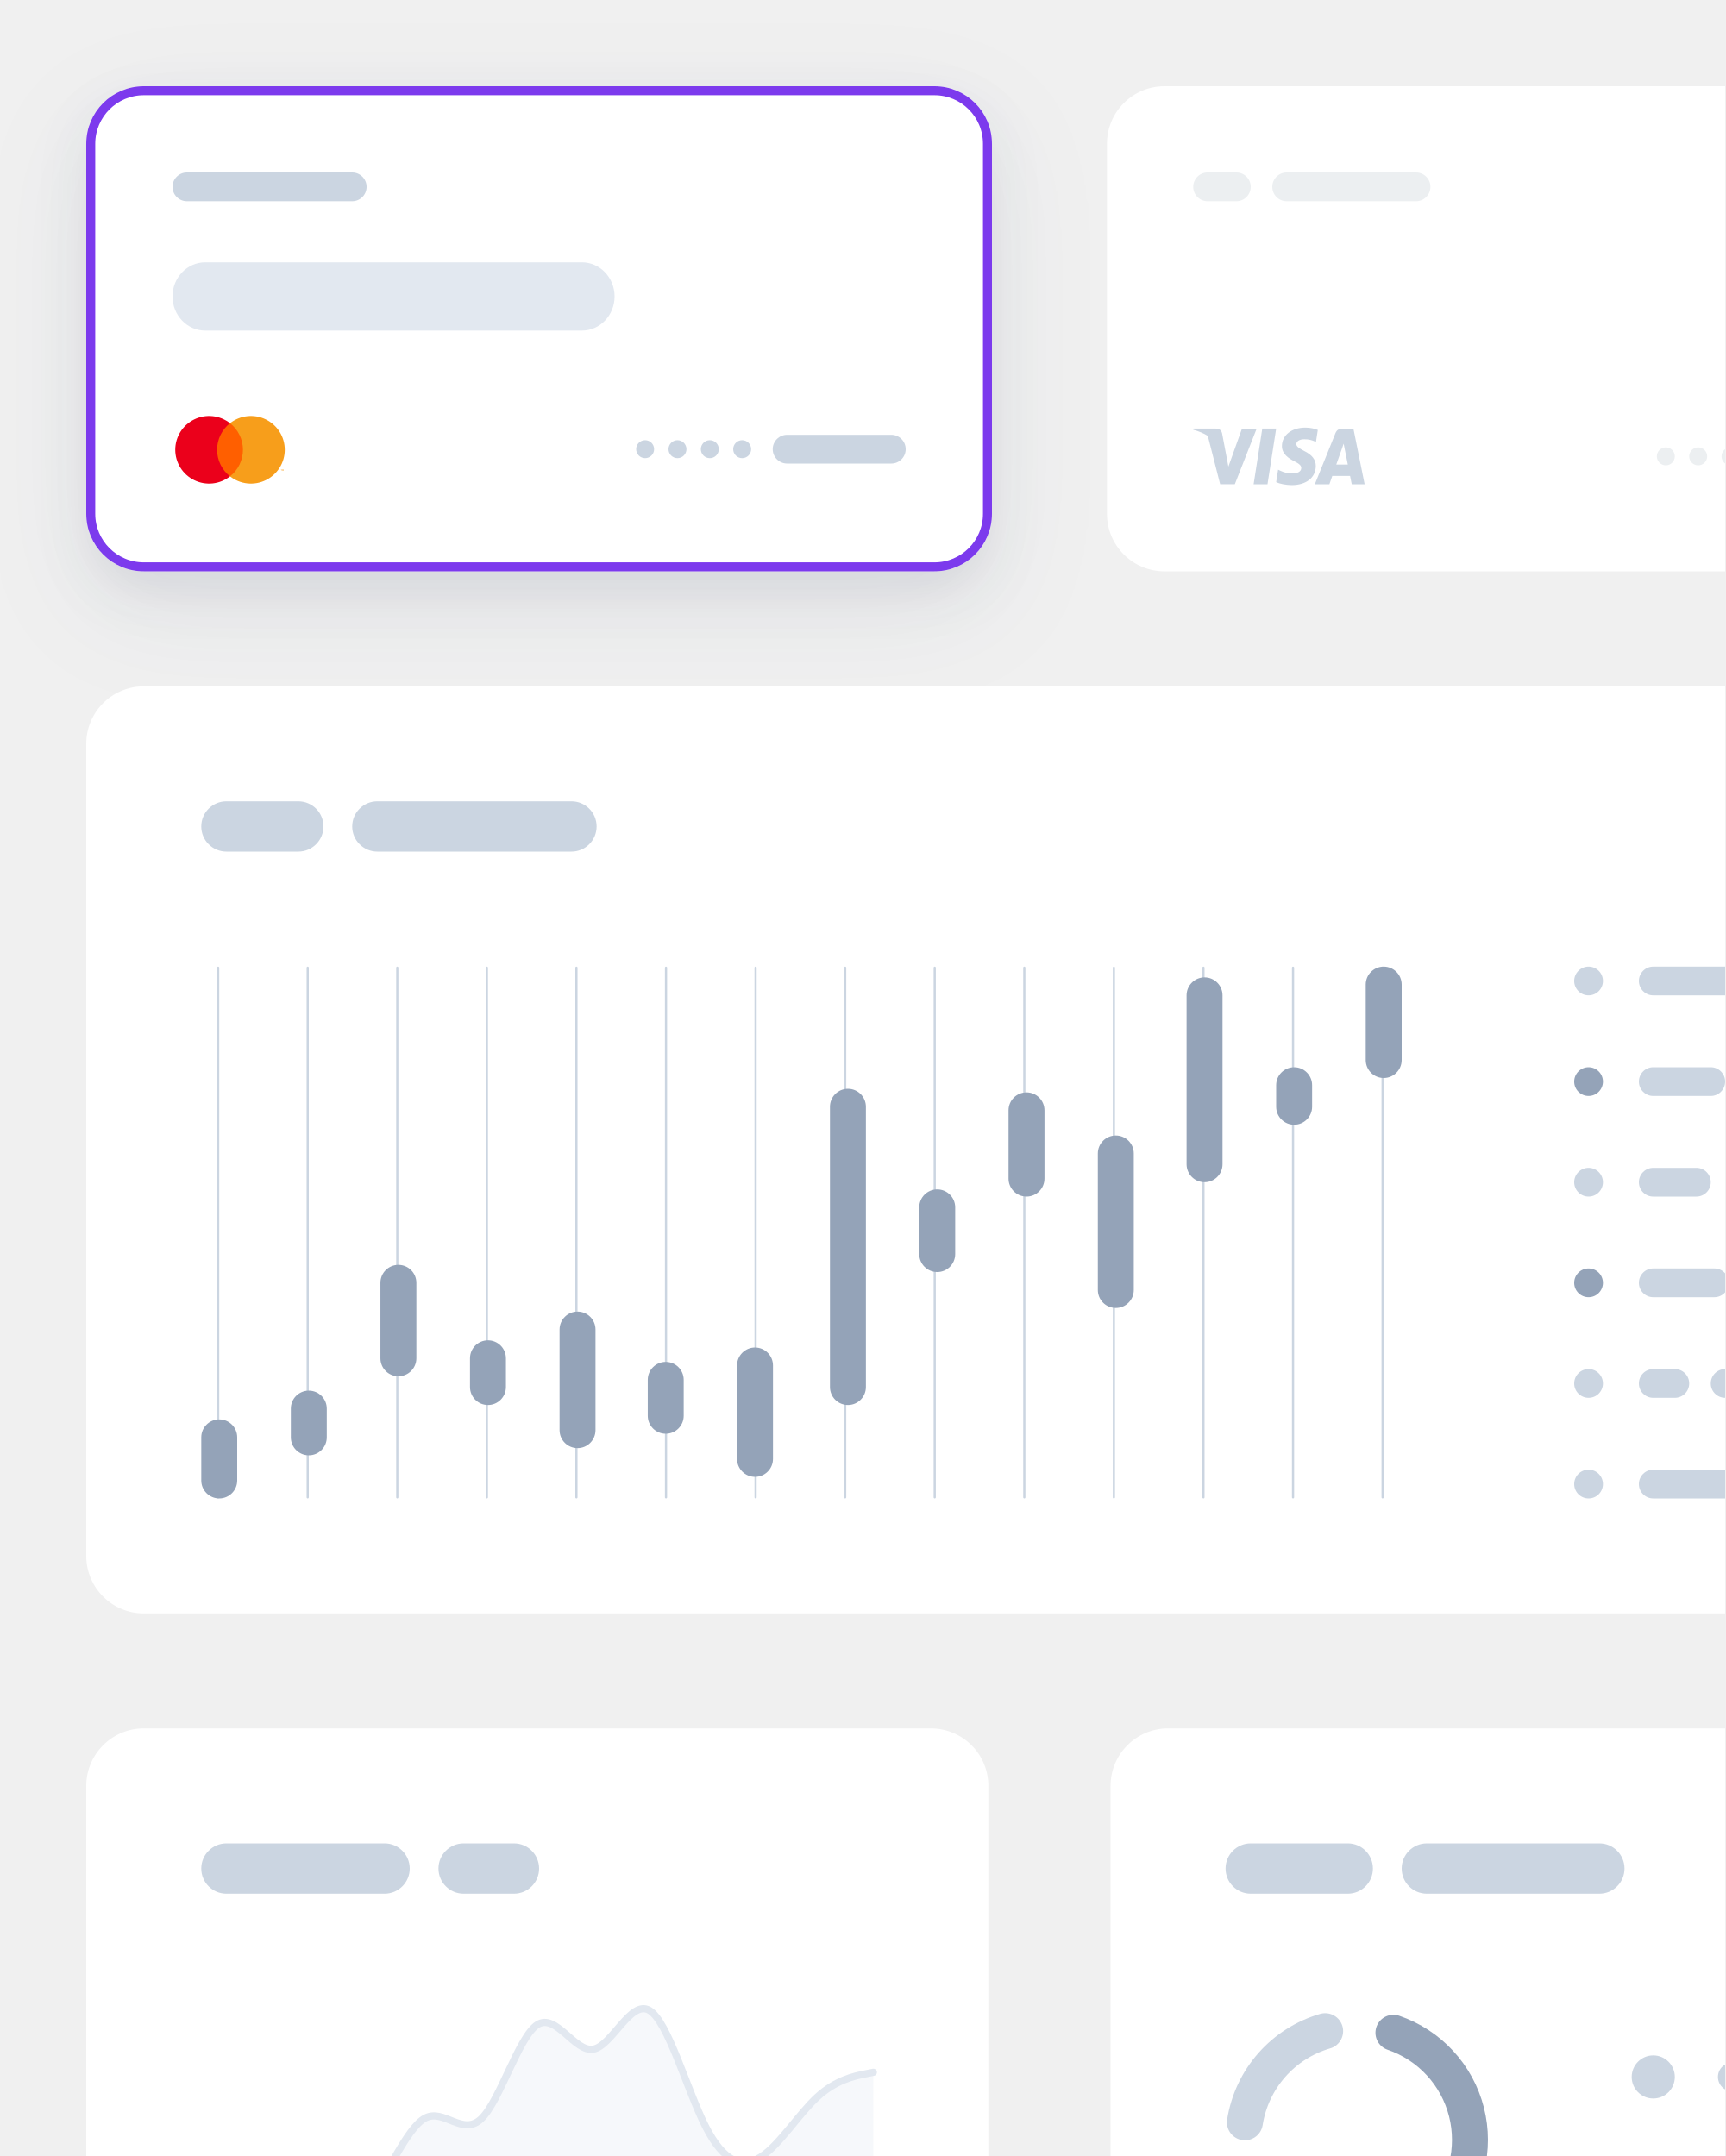
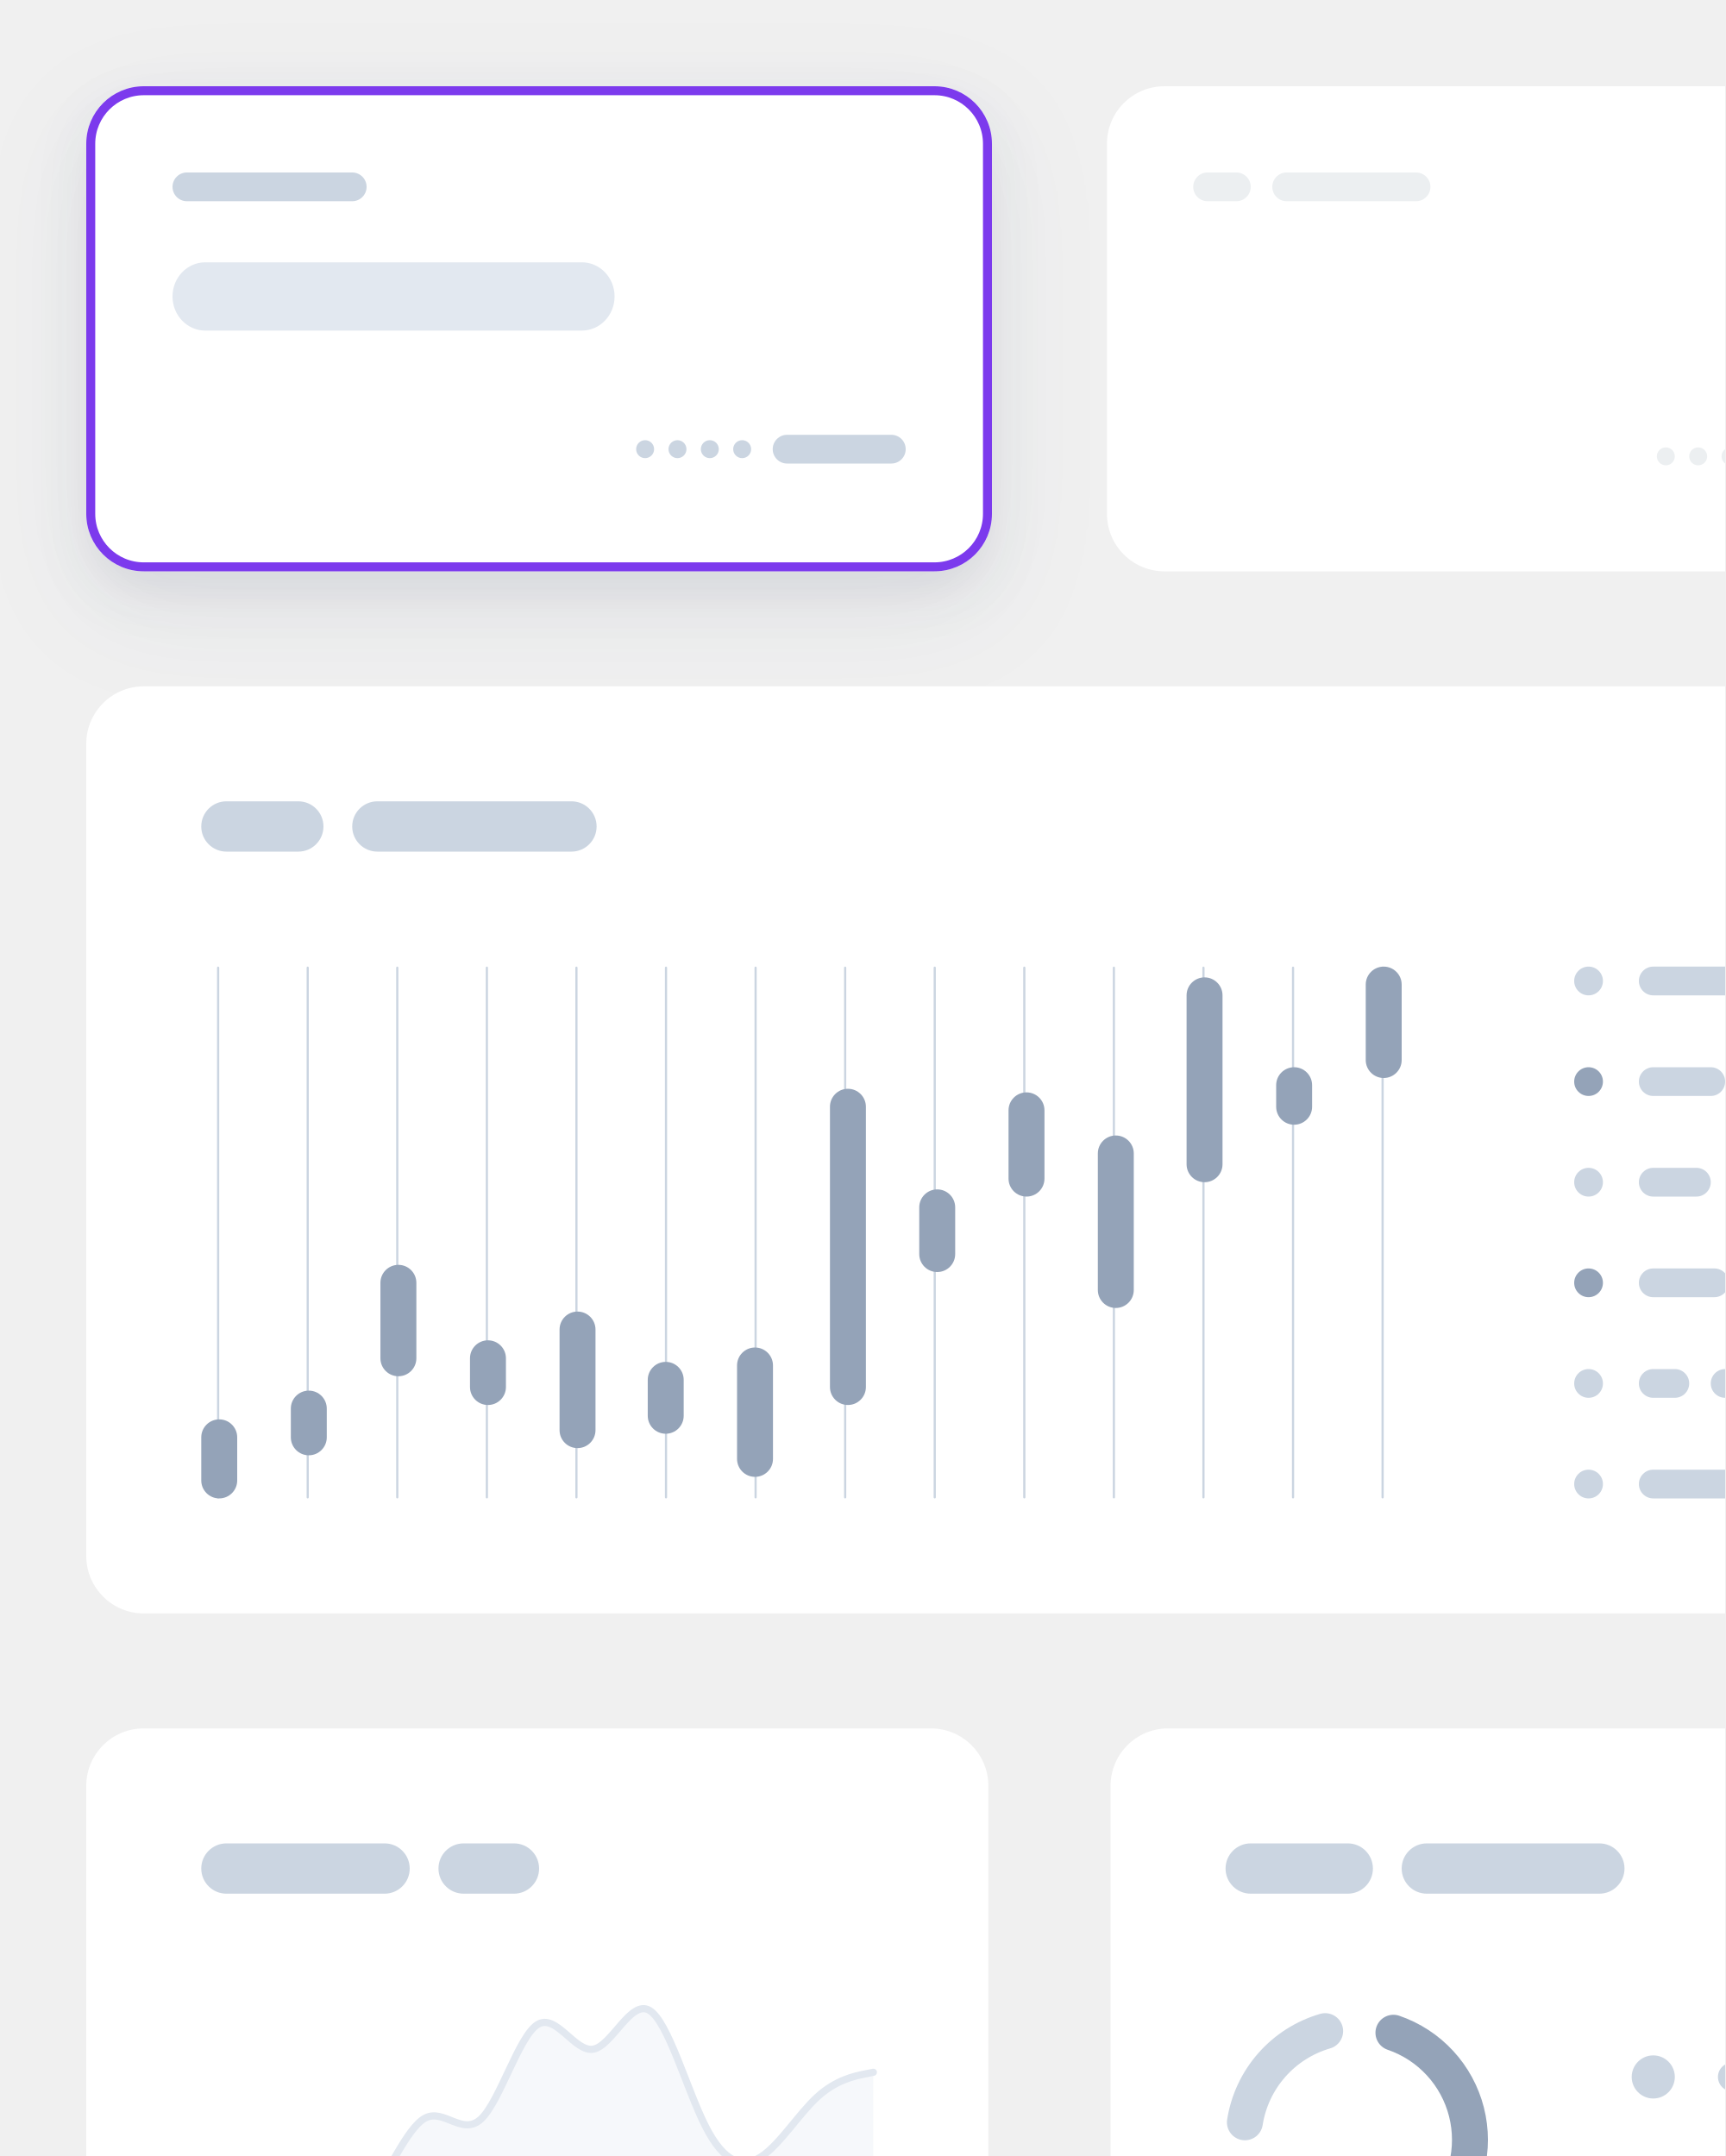
<svg xmlns="http://www.w3.org/2000/svg" width="480" height="600" viewBox="0 0 480 600" fill="none">
  <g clip-path="url(#clip0_753_699)">
    <g filter="url(#filter0_dd_753_699)">
      <path d="M260 24H40C31.163 24 24 31.163 24 40V143C24 151.837 31.163 159 40 159H260C268.837 159 276 151.837 276 143V40C276 31.163 268.837 24 260 24Z" fill="white" />
-       <path d="M68.123 117.773H59.883V132.566H68.123V117.773Z" fill="#FF5F00" />
-       <path d="M60.401 125.169C60.4 123.745 60.723 122.338 61.346 121.057C61.969 119.776 62.876 118.653 63.998 117.773C62.609 116.682 60.94 116.004 59.183 115.815C57.427 115.627 55.652 115.936 54.063 116.708C52.474 117.479 51.134 118.682 50.196 120.178C49.259 121.674 48.762 123.404 48.762 125.169C48.762 126.934 49.259 128.664 50.196 130.16C51.134 131.657 52.474 132.859 54.063 133.631C55.652 134.402 57.427 134.711 59.183 134.523C60.94 134.335 62.609 133.656 63.998 132.565C62.876 131.686 61.969 130.563 61.346 129.281C60.723 128 60.4 126.594 60.401 125.169Z" fill="#EB001B" />
-       <path d="M79.236 125.169C79.236 126.934 78.739 128.664 77.801 130.16C76.864 131.657 75.524 132.859 73.935 133.631C72.346 134.402 70.571 134.711 68.814 134.523C67.057 134.335 65.389 133.656 64 132.565C65.121 131.685 66.027 130.562 66.65 129.281C67.273 127.999 67.597 126.594 67.597 125.169C67.597 123.745 67.273 122.339 66.65 121.058C66.027 119.777 65.121 118.653 64 117.773C65.389 116.682 67.057 116.004 68.814 115.815C70.571 115.627 72.346 115.936 73.935 116.708C75.524 117.479 76.864 118.682 77.801 120.178C78.739 121.674 79.236 123.404 79.236 125.169Z" fill="#F79E1B" />
-       <path d="M78.334 130.998V130.695H78.456V130.633H78.144V130.695H78.266V130.998H78.334ZM78.938 130.998V130.633H78.843L78.733 130.884L78.623 130.633H78.528V130.998H78.594V130.723L78.698 130.96H78.767L78.871 130.722V130.998H78.938Z" fill="#F79E1B" />
      <path d="M182 125C182 123.619 180.881 122.5 179.5 122.5C178.119 122.5 177 123.619 177 125C177 126.381 178.119 127.5 179.5 127.5C180.881 127.5 182 126.381 182 125Z" fill="#CBD5E1" />
      <path d="M191 125C191 123.619 189.881 122.5 188.5 122.5C187.119 122.5 186 123.619 186 125C186 126.381 187.119 127.5 188.5 127.5C189.881 127.5 191 126.381 191 125Z" fill="#CBD5E1" />
      <path d="M200 125C200 123.619 198.881 122.5 197.5 122.5C196.119 122.5 195 123.619 195 125C195 126.381 196.119 127.5 197.5 127.5C198.881 127.5 200 126.381 200 125Z" fill="#CBD5E1" />
      <path d="M209 125C209 123.619 207.881 122.5 206.5 122.5C205.119 122.5 204 123.619 204 125C204 126.381 205.119 127.5 206.5 127.5C207.881 127.5 209 126.381 209 125Z" fill="#CBD5E1" />
      <path d="M248 121H219C216.791 121 215 122.791 215 125C215 127.209 216.791 129 219 129H248C250.209 129 252 127.209 252 125C252 122.791 250.209 121 248 121Z" fill="#CBD5E1" />
      <path d="M98 48H52C49.791 48 48 49.791 48 52C48 54.209 49.791 56 52 56H98C100.209 56 102 54.209 102 52C102 49.791 100.209 48 98 48Z" fill="#CBD5E1" />
      <path d="M161.889 73H57.111C52.079 73 48 77.253 48 82.5C48 87.747 52.079 92 57.111 92H161.889C166.921 92 171 87.747 171 82.5C171 77.253 166.921 73 161.889 73Z" fill="#E2E8F0" />
      <path d="M260 25.25H40C31.854 25.25 25.25 31.854 25.25 40V143C25.25 151.146 31.854 157.75 40 157.75H260C268.146 157.75 274.75 151.146 274.75 143V40C274.75 31.854 268.146 25.25 260 25.25Z" stroke="#7C3AED" stroke-width="2.5" />
    </g>
    <path d="M544 191H40C31.163 191 24 198.163 24 207V433C24 441.837 31.163 449 40 449H544C552.837 449 560 441.837 560 433V207C560 198.163 552.837 191 544 191Z" fill="white" />
    <path d="M60.695 416.695V269.305" stroke="#CBD5E1" stroke-width="0.61" stroke-linecap="round" />
    <path d="M85.617 416.695V269.305" stroke="#CBD5E1" stroke-width="0.61" stroke-linecap="round" />
    <path d="M110.539 416.695V269.305" stroke="#CBD5E1" stroke-width="0.61" stroke-linecap="round" />
    <path d="M135.465 416.695V269.305" stroke="#CBD5E1" stroke-width="0.61" stroke-linecap="round" />
    <path d="M160.387 416.695V269.305" stroke="#CBD5E1" stroke-width="0.61" stroke-linecap="round" />
    <path d="M185.309 416.695V269.305" stroke="#CBD5E1" stroke-width="0.61" stroke-linecap="round" />
    <path d="M210.234 416.695V269.305" stroke="#CBD5E1" stroke-width="0.61" stroke-linecap="round" />
    <path d="M235.156 416.695V269.305" stroke="#CBD5E1" stroke-width="0.61" stroke-linecap="round" />
    <path d="M260.078 416.695V269.305" stroke="#CBD5E1" stroke-width="0.61" stroke-linecap="round" />
    <path d="M285.004 416.695V269.305" stroke="#CBD5E1" stroke-width="0.61" stroke-linecap="round" />
    <path d="M309.926 416.695V269.305" stroke="#CBD5E1" stroke-width="0.61" stroke-linecap="round" />
    <path d="M334.848 416.695V269.305" stroke="#CBD5E1" stroke-width="0.61" stroke-linecap="round" />
    <path d="M359.773 416.695V269.305" stroke="#CBD5E1" stroke-width="0.61" stroke-linecap="round" />
    <path d="M384.695 416.695V269.305" stroke="#CBD5E1" stroke-width="0.61" stroke-linecap="round" />
    <path d="M83 223H63C59.134 223 56 226.134 56 230C56 233.866 59.134 237 63 237H83C86.866 237 90 233.866 90 230C90 226.134 86.866 223 83 223Z" fill="#CBD5E1" />
    <path d="M159 223H105C101.134 223 98 226.134 98 230C98 233.866 101.134 237 105 237H159C162.866 237 166 233.866 166 230C166 226.134 162.866 223 159 223Z" fill="#CBD5E1" />
    <path d="M66 400C66 397.239 63.761 395 61 395C58.239 395 56 397.239 56 400V412C56 414.761 58.239 417 61 417C63.761 417 66 414.761 66 412V400Z" fill="#94A3B8" />
    <path d="M90.922 392C90.922 389.239 88.683 387 85.922 387C83.16 387 80.922 389.239 80.922 392V400C80.922 402.761 83.16 405 85.922 405C88.683 405 90.922 402.761 90.922 400V392Z" fill="#94A3B8" />
    <path d="M115.848 357C115.848 354.239 113.609 352 110.848 352C108.086 352 105.848 354.239 105.848 357V378C105.848 380.761 108.086 383 110.848 383C113.609 383 115.848 380.761 115.848 378V357Z" fill="#94A3B8" />
    <path d="M140.77 378C140.77 375.239 138.531 373 135.77 373C133.008 373 130.77 375.239 130.77 378V386C130.77 388.761 133.008 391 135.77 391C138.531 391 140.77 388.761 140.77 386V378Z" fill="#94A3B8" />
    <path d="M165.691 370C165.691 367.239 163.453 365 160.691 365C157.93 365 155.691 367.239 155.691 370V398C155.691 400.761 157.93 403 160.691 403C163.453 403 165.691 400.761 165.691 398V370Z" fill="#94A3B8" />
    <path d="M190.23 384C190.23 381.239 187.992 379 185.23 379C182.469 379 180.23 381.239 180.23 384V394C180.23 396.761 182.469 399 185.23 399C187.992 399 190.23 396.761 190.23 394V384Z" fill="#94A3B8" />
    <path d="M215.074 380C215.074 377.239 212.836 375 210.074 375C207.313 375 205.074 377.239 205.074 380V406C205.074 408.761 207.313 411 210.074 411C212.836 411 215.074 408.761 215.074 406V380Z" fill="#94A3B8" />
    <path d="M240.926 308C240.926 305.239 238.687 303 235.926 303C233.164 303 230.926 305.239 230.926 308V386C230.926 388.761 233.164 391 235.926 391C238.687 391 240.926 388.761 240.926 386V308Z" fill="#94A3B8" />
    <path d="M265.77 336C265.77 333.239 263.531 331 260.77 331C258.008 331 255.77 333.239 255.77 336V349C255.77 351.761 258.008 354 260.77 354C263.531 354 265.77 351.761 265.77 349V336Z" fill="#94A3B8" />
    <path d="M290.613 309C290.613 306.239 288.375 304 285.613 304C282.852 304 280.613 306.239 280.613 309V328C280.613 330.761 282.852 333 285.613 333C288.375 333 290.613 330.761 290.613 328V309Z" fill="#94A3B8" />
    <path d="M315.461 321C315.461 318.239 313.222 316 310.461 316C307.7 316 305.461 318.239 305.461 321V359C305.461 361.761 307.7 364 310.461 364C313.222 364 315.461 361.761 315.461 359V321Z" fill="#94A3B8" />
    <path d="M340.152 277C340.152 274.239 337.914 272 335.152 272C332.391 272 330.152 274.239 330.152 277V324C330.152 326.761 332.391 329 335.152 329C337.914 329 340.152 326.761 340.152 324V277Z" fill="#94A3B8" />
    <path d="M365.078 302C365.078 299.239 362.84 297 360.078 297C357.317 297 355.078 299.239 355.078 302V308C355.078 310.761 357.317 313 360.078 313C362.84 313 365.078 310.761 365.078 308V302Z" fill="#94A3B8" />
    <path d="M390 274C390 271.239 387.761 269 385 269C382.239 269 380 271.239 380 274V295C380 297.761 382.239 300 385 300C387.761 300 390 297.761 390 295V274Z" fill="#94A3B8" />
    <path d="M446 273C446 270.791 444.209 269 442 269C439.791 269 438 270.791 438 273C438 275.209 439.791 277 442 277C444.209 277 446 275.209 446 273Z" fill="#CBD5E1" />
    <path d="M484 269H460C457.791 269 456 270.791 456 273C456 275.209 457.791 277 460 277H484C486.209 277 488 275.209 488 273C488 270.791 486.209 269 484 269Z" fill="#CBD5E1" />
    <path d="M446 301C446 298.791 444.209 297 442 297C439.791 297 438 298.791 438 301C438 303.209 439.791 305 442 305C444.209 305 446 303.209 446 301Z" fill="#94A3B8" />
    <path d="M476 297H460C457.791 297 456 298.791 456 301C456 303.209 457.791 305 460 305H476C478.209 305 480 303.209 480 301C480 298.791 478.209 297 476 297Z" fill="#CBD5E1" />
    <path d="M446 329C446 326.791 444.209 325 442 325C439.791 325 438 326.791 438 329C438 331.209 439.791 333 442 333C444.209 333 446 331.209 446 329Z" fill="#CBD5E1" />
    <path d="M472 325H460C457.791 325 456 326.791 456 329C456 331.209 457.791 333 460 333H472C474.209 333 476 331.209 476 329C476 326.791 474.209 325 472 325Z" fill="#CBD5E1" />
    <path d="M446 357C446 354.791 444.209 353 442 353C439.791 353 438 354.791 438 357C438 359.209 439.791 361 442 361C444.209 361 446 359.209 446 357Z" fill="#94A3B8" />
    <path d="M477 353H460C457.791 353 456 354.791 456 357C456 359.209 457.791 361 460 361H477C479.209 361 481 359.209 481 357C481 354.791 479.209 353 477 353Z" fill="#CBD5E1" />
    <path d="M446 385C446 382.791 444.209 381 442 381C439.791 381 438 382.791 438 385C438 387.209 439.791 389 442 389C444.209 389 446 387.209 446 385Z" fill="#CBD5E1" />
    <path d="M466 381H460C457.791 381 456 382.791 456 385C456 387.209 457.791 389 460 389H466C468.209 389 470 387.209 470 385C470 382.791 468.209 381 466 381Z" fill="#CBD5E1" />
    <path d="M510 381H480C477.791 381 476 382.791 476 385C476 387.209 477.791 389 480 389H510C512.209 389 514 387.209 514 385C514 382.791 512.209 381 510 381Z" fill="#CBD5E1" />
    <path d="M446 413C446 410.791 444.209 409 442 409C439.791 409 438 410.791 438 413C438 415.209 439.791 417 442 417C444.209 417 446 415.209 446 413Z" fill="#CBD5E1" />
    <path d="M481 409H460C457.791 409 456 410.791 456 413C456 415.209 457.791 417 460 417H481C483.209 417 485 415.209 485 413C485 410.791 483.209 409 481 409Z" fill="#CBD5E1" />
    <path d="M259 481H40C31.163 481 24 488.163 24 497V648C24 656.837 31.163 664 40 664H259C267.837 664 275 656.837 275 648V497C275 488.163 267.837 481 259 481Z" fill="white" />
    <path opacity="0.3" d="M58.597 626.412L56 632H243V576.699L240.403 577.226C237.806 577.754 232.611 578.809 227.417 583.561C222.222 588.312 217.028 596.761 211.833 600.167C206.639 603.573 201.444 601.937 196.25 591.658C191.056 581.38 185.861 562.459 180.667 559.453C175.472 556.447 170.278 569.356 165.083 570.268C159.889 571.179 154.694 560.092 149.5 563.463C144.306 566.834 139.111 584.662 133.917 589.633C128.722 594.603 123.528 586.717 118.333 589.427C113.139 592.136 107.944 605.442 102.75 611.309C97.556 617.177 92.361 615.606 87.167 612.226C81.972 608.847 76.778 603.659 71.583 606.653C66.389 609.648 61.194 620.824 58.597 626.412Z" fill="#E2E8F0" />
    <path d="M56 632L58.597 626.412C61.194 620.824 66.389 609.648 71.583 606.653C76.778 603.659 81.972 608.847 87.167 612.226C92.361 615.606 97.556 617.177 102.75 611.309C107.944 605.442 113.139 592.136 118.333 589.427C123.528 586.717 128.722 594.603 133.917 589.633C139.111 584.662 144.306 566.834 149.5 563.463C154.694 560.092 159.889 571.179 165.083 570.268C170.278 569.356 175.472 556.447 180.667 559.453C185.861 562.459 191.056 581.38 196.25 591.658C201.444 601.937 206.639 603.573 211.833 600.167C217.028 596.761 222.222 588.312 227.417 583.561C232.611 578.809 237.806 577.754 240.403 577.226L243 576.699" stroke="#E2E8F0" stroke-width="2" stroke-linecap="round" />
    <path d="M107 513H63C59.134 513 56 516.134 56 520C56 523.866 59.134 527 63 527H107C110.866 527 114 523.866 114 520C114 516.134 110.866 513 107 513Z" fill="#CBD5E1" />
    <path d="M143 513H129C125.134 513 122 516.134 122 520C122 523.866 125.134 527 129 527H143C146.866 527 150 523.866 150 520C150 516.134 146.866 513 143 513Z" fill="#CBD5E1" />
    <path d="M544 481H325C316.163 481 309 488.163 309 497V648C309 656.837 316.163 664 325 664H544C552.837 664 560 656.837 560 648V497C560 488.163 552.837 481 544 481Z" fill="white" />
    <path d="M375 513H348C344.134 513 341 516.134 341 520C341 523.866 344.134 527 348 527H375C378.866 527 382 523.866 382 520C382 516.134 378.866 513 375 513Z" fill="#CBD5E1" />
    <path d="M445 513H397C393.134 513 390 516.134 390 520C390 523.866 393.134 527 397 527H445C448.866 527 452 523.866 452 520C452 516.134 448.866 513 445 513Z" fill="#CBD5E1" />
    <path d="M387.706 565.699C392.661 567.396 397.114 570.301 400.663 574.152C404.212 578.003 406.745 582.678 408.033 587.754C409.321 592.83 409.322 598.147 408.038 603.224C406.754 608.301 404.225 612.978 400.678 616.831C397.132 620.684 392.681 623.593 387.728 625.293C382.775 626.994 377.476 627.432 372.311 626.57C367.145 625.707 362.277 623.57 358.145 620.352C354.013 617.135 350.749 612.937 348.648 608.141" stroke="#94A3B8" stroke-width="10" stroke-linecap="round" />
    <path d="M346.379 590.623C347.305 584.709 349.898 579.182 353.853 574.688C357.807 570.194 362.961 566.921 368.709 565.25" stroke="#CBD5E1" stroke-width="10" stroke-linecap="round" />
    <path d="M466 578C466 574.686 463.314 572 460 572C456.686 572 454 574.686 454 578C454 581.314 456.686 584 460 584C463.314 584 466 581.314 466 578Z" fill="#CBD5E1" />
    <path d="M498 574H482C479.791 574 478 575.791 478 578C478 580.209 479.791 582 482 582H498C500.209 582 502 580.209 502 578C502 575.791 500.209 574 498 574Z" fill="#CBD5E1" />
    <path d="M544 24H324C315.163 24 308 31.163 308 40V143C308 151.837 315.163 159 324 159H544C552.837 159 560 151.837 560 143V40C560 31.163 552.837 24 544 24Z" fill="white" />
-     <path fill-rule="evenodd" clip-rule="evenodd" d="M366.666 119.651C365.903 119.339 364.703 119 363.207 119C359.39 119 356.704 121.104 356.681 124.116C356.657 126.343 358.598 127.586 360.062 128.327C361.566 129.086 362.072 129.571 362.066 130.25C362.056 131.288 360.865 131.764 359.755 131.764C358.21 131.764 357.388 131.53 356.119 130.951L355.622 130.704L355.082 134.174C355.983 134.606 357.651 134.98 359.383 135C363.44 135 366.075 132.922 366.106 129.706C366.12 127.939 365.092 126.6 362.864 125.494C361.515 124.775 360.687 124.299 360.696 123.572C360.697 122.927 361.396 122.238 362.908 122.238C364.17 122.217 365.085 122.518 365.797 122.833L366.144 123.011L366.666 119.651ZM348.803 134.77L351.218 119.27H355.079L352.664 134.77H348.803ZM373.345 124.942C373.345 124.942 372.127 128.383 371.807 129.274H375.012C374.859 128.499 374.119 124.799 374.119 124.799L373.858 123.463C373.755 123.77 373.611 124.177 373.502 124.486V124.487C373.404 124.763 373.334 124.961 373.345 124.942ZM376.57 119.286H373.587C372.661 119.286 371.969 119.56 371.563 120.571L365.83 134.776H369.885C369.885 134.776 370.546 132.865 370.697 132.445C370.904 132.445 371.885 132.447 372.924 132.449C374.096 132.451 375.343 132.453 375.641 132.453C375.757 132.994 376.111 134.776 376.111 134.776H379.695L376.57 119.286ZM345.563 119.284L341.785 129.851L341.38 127.703C341.379 127.699 341.378 127.695 341.376 127.691C341.378 127.694 341.379 127.697 341.38 127.7L340.027 120.578C339.794 119.596 339.115 119.305 338.277 119.271H332.051L332 119.592C333.514 119.993 334.868 120.572 336.055 121.292L339.489 134.757L343.575 134.755L349.654 119.284H345.563Z" fill="#CBD5E1" />
    <path d="M466 127C466 125.619 464.881 124.5 463.5 124.5C462.119 124.5 461 125.619 461 127C461 128.381 462.119 129.5 463.5 129.5C464.881 129.5 466 128.381 466 127Z" fill="#ECEFF1" />
    <path d="M475 127C475 125.619 473.881 124.5 472.5 124.5C471.119 124.5 470 125.619 470 127C470 128.381 471.119 129.5 472.5 129.5C473.881 129.5 475 128.381 475 127Z" fill="#ECEFF1" />
    <path d="M484 127C484 125.619 482.881 124.5 481.5 124.5C480.119 124.5 479 125.619 479 127C479 128.381 480.119 129.5 481.5 129.5C482.881 129.5 484 128.381 484 127Z" fill="#ECEFF1" />
    <path d="M344 48H336C333.791 48 332 49.791 332 52C332 54.209 333.791 56 336 56H344C346.209 56 348 54.209 348 52C348 49.791 346.209 48 344 48Z" fill="#ECEFF1" />
    <path d="M394 48H358C355.791 48 354 49.791 354 52C354 54.209 355.791 56 358 56H394C396.209 56 398 54.209 398 52C398 49.791 396.209 48 394 48Z" fill="#ECEFF1" />
  </g>
  <defs>
    <filter id="filter0_dd_753_699" x="-8" y="2" width="316" height="199" filterUnits="userSpaceOnUse" color-interpolation-filters="sRGB">
      <feFlood flood-opacity="0" result="BackgroundImageFix" />
      <feColorMatrix in="SourceAlpha" type="matrix" values="0 0 0 0 0 0 0 0 0 0 0 0 0 0 0 0 0 0 127 0" result="hardAlpha" />
      <feOffset dy="10" />
      <feGaussianBlur stdDeviation="16" />
      <feColorMatrix type="matrix" values="0 0 0 0 0.094 0 0 0 0 0.153 0 0 0 0 0.294 0 0 0 0.06 0" />
      <feBlend mode="normal" in2="BackgroundImageFix" result="effect1_dropShadow_753_699" />
      <feColorMatrix in="SourceAlpha" type="matrix" values="0 0 0 0 0 0 0 0 0 0 0 0 0 0 0 0 0 0 127 0" result="hardAlpha" />
      <feOffset dy="6" />
      <feGaussianBlur stdDeviation="7" />
      <feColorMatrix type="matrix" values="0 0 0 0 0.094 0 0 0 0 0.153 0 0 0 0 0.294 0 0 0 0.08 0" />
      <feBlend mode="normal" in2="effect1_dropShadow_753_699" result="effect2_dropShadow_753_699" />
      <feBlend mode="normal" in="SourceGraphic" in2="effect2_dropShadow_753_699" result="shape" />
    </filter>
    <clipPath id="clip0_753_699">
      <rect width="480" height="600" fill="white" />
    </clipPath>
  </defs>
</svg>
